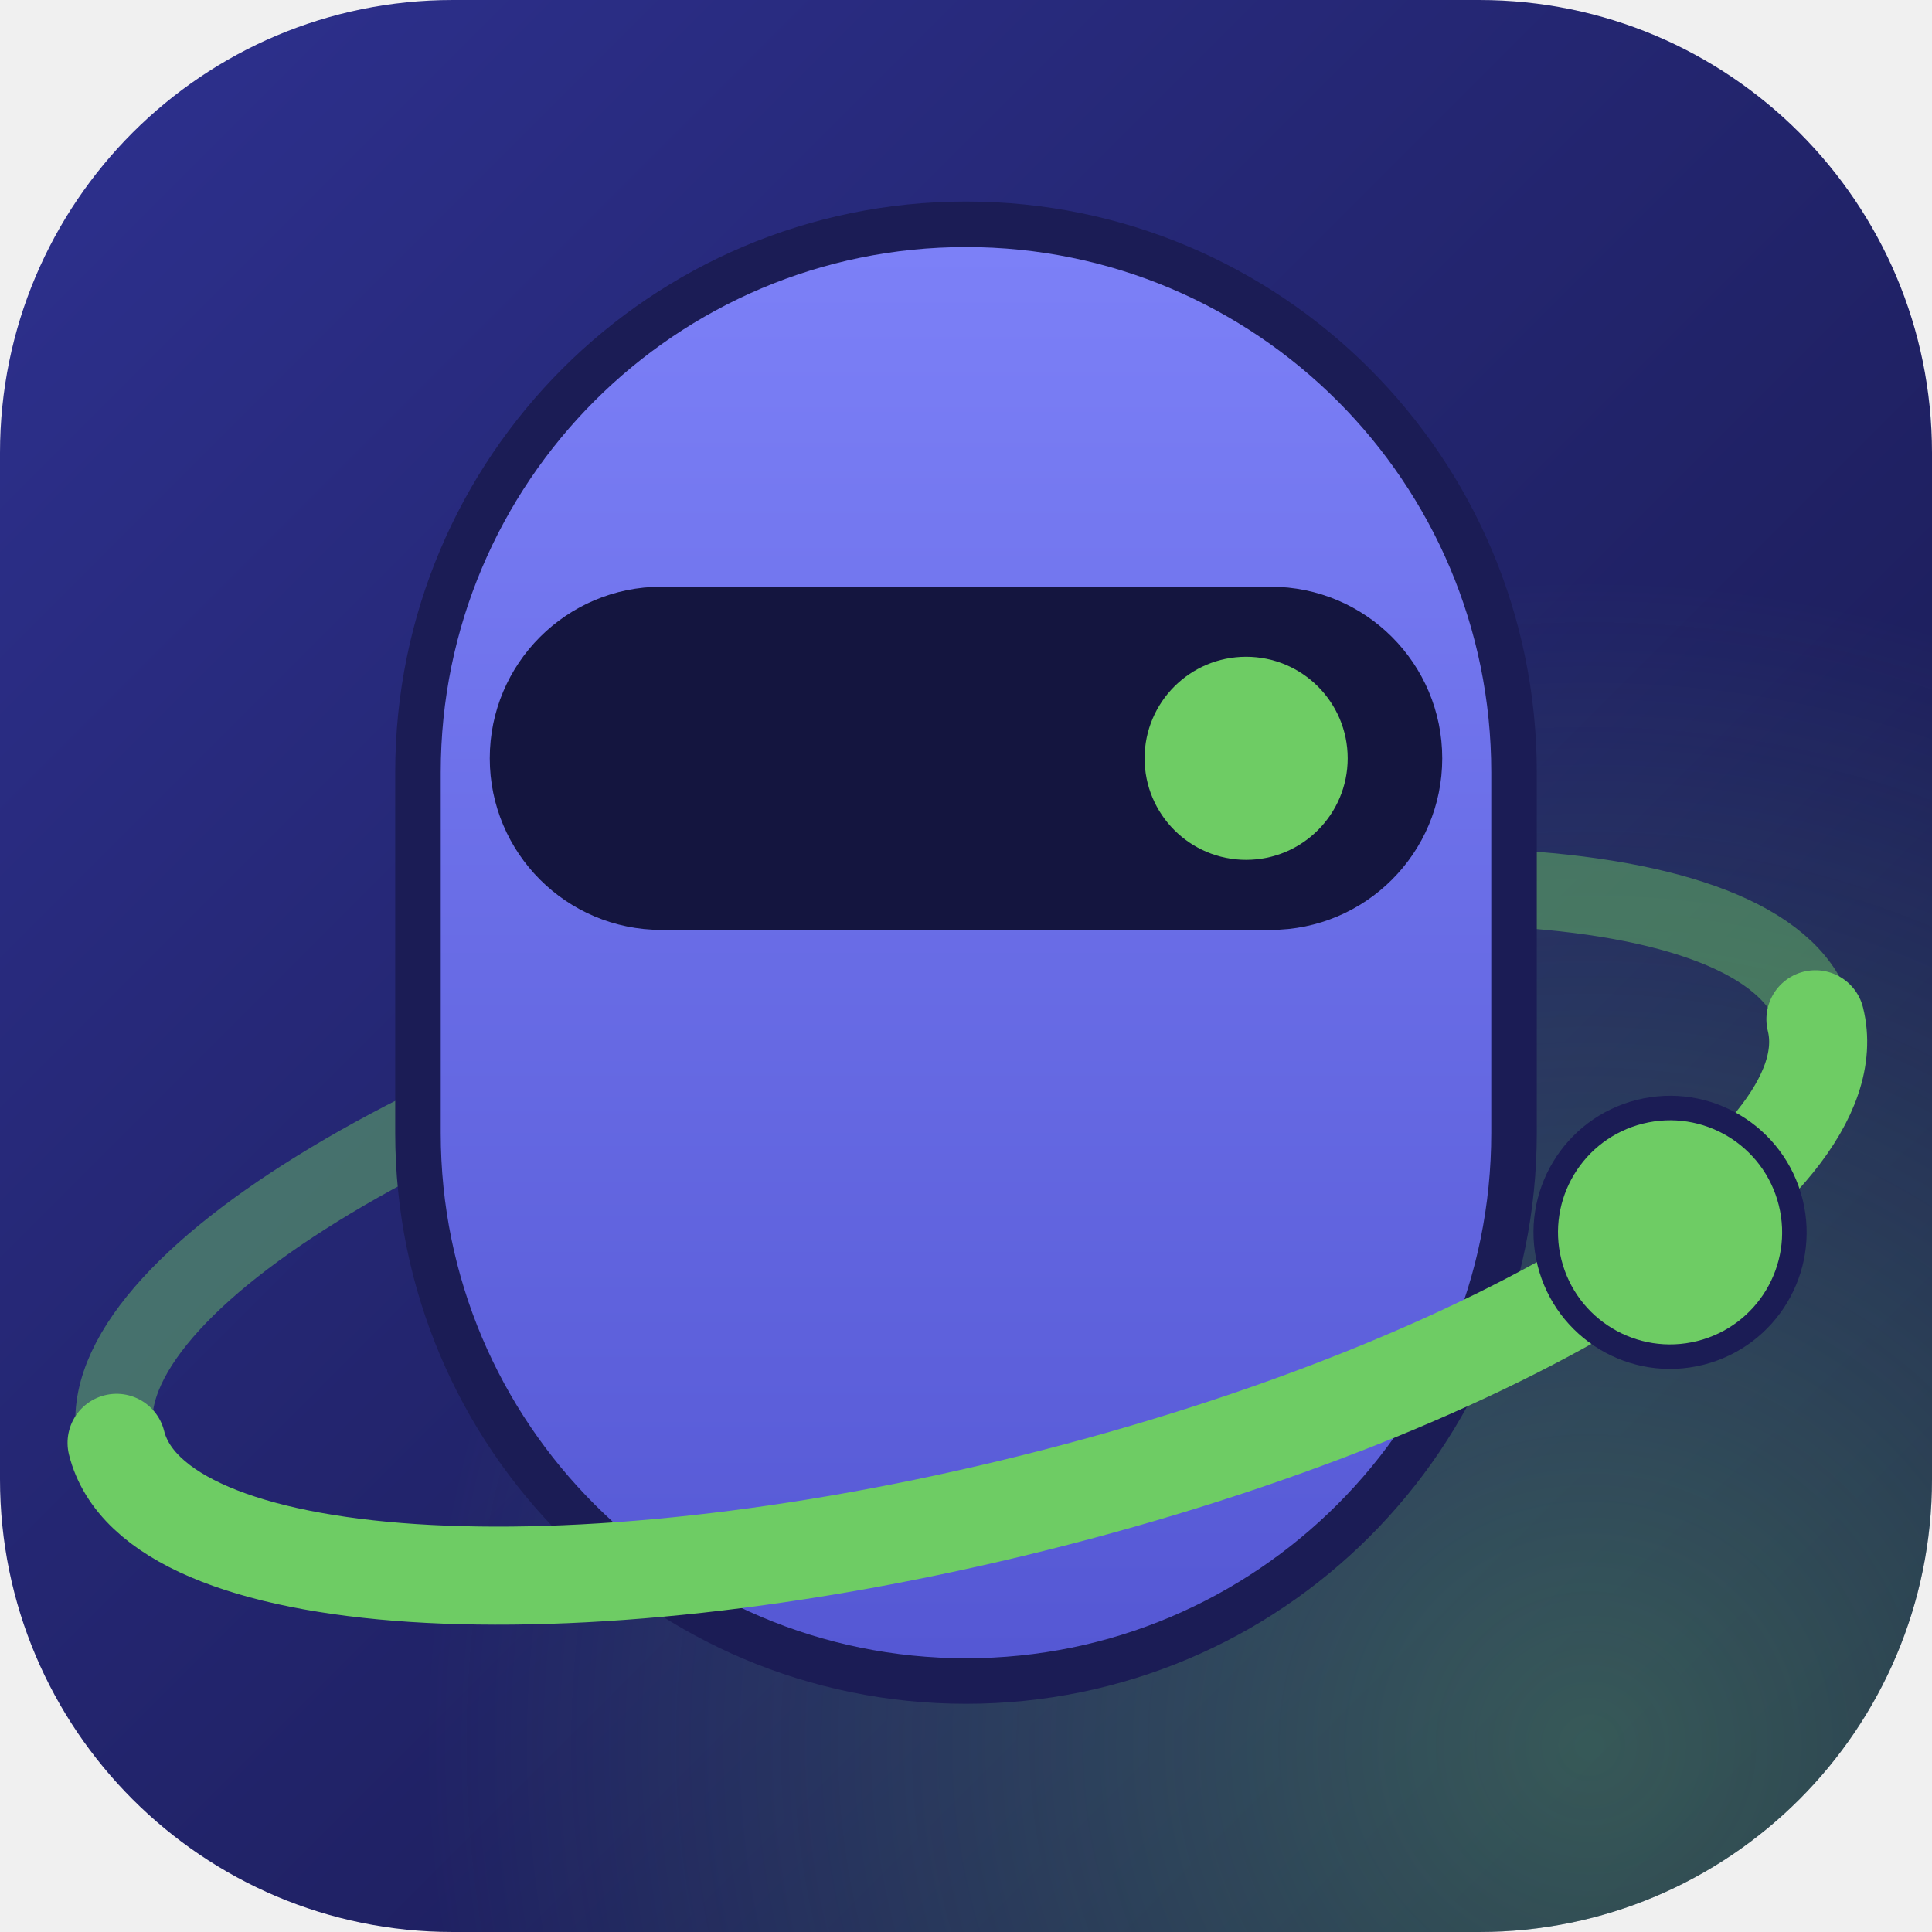
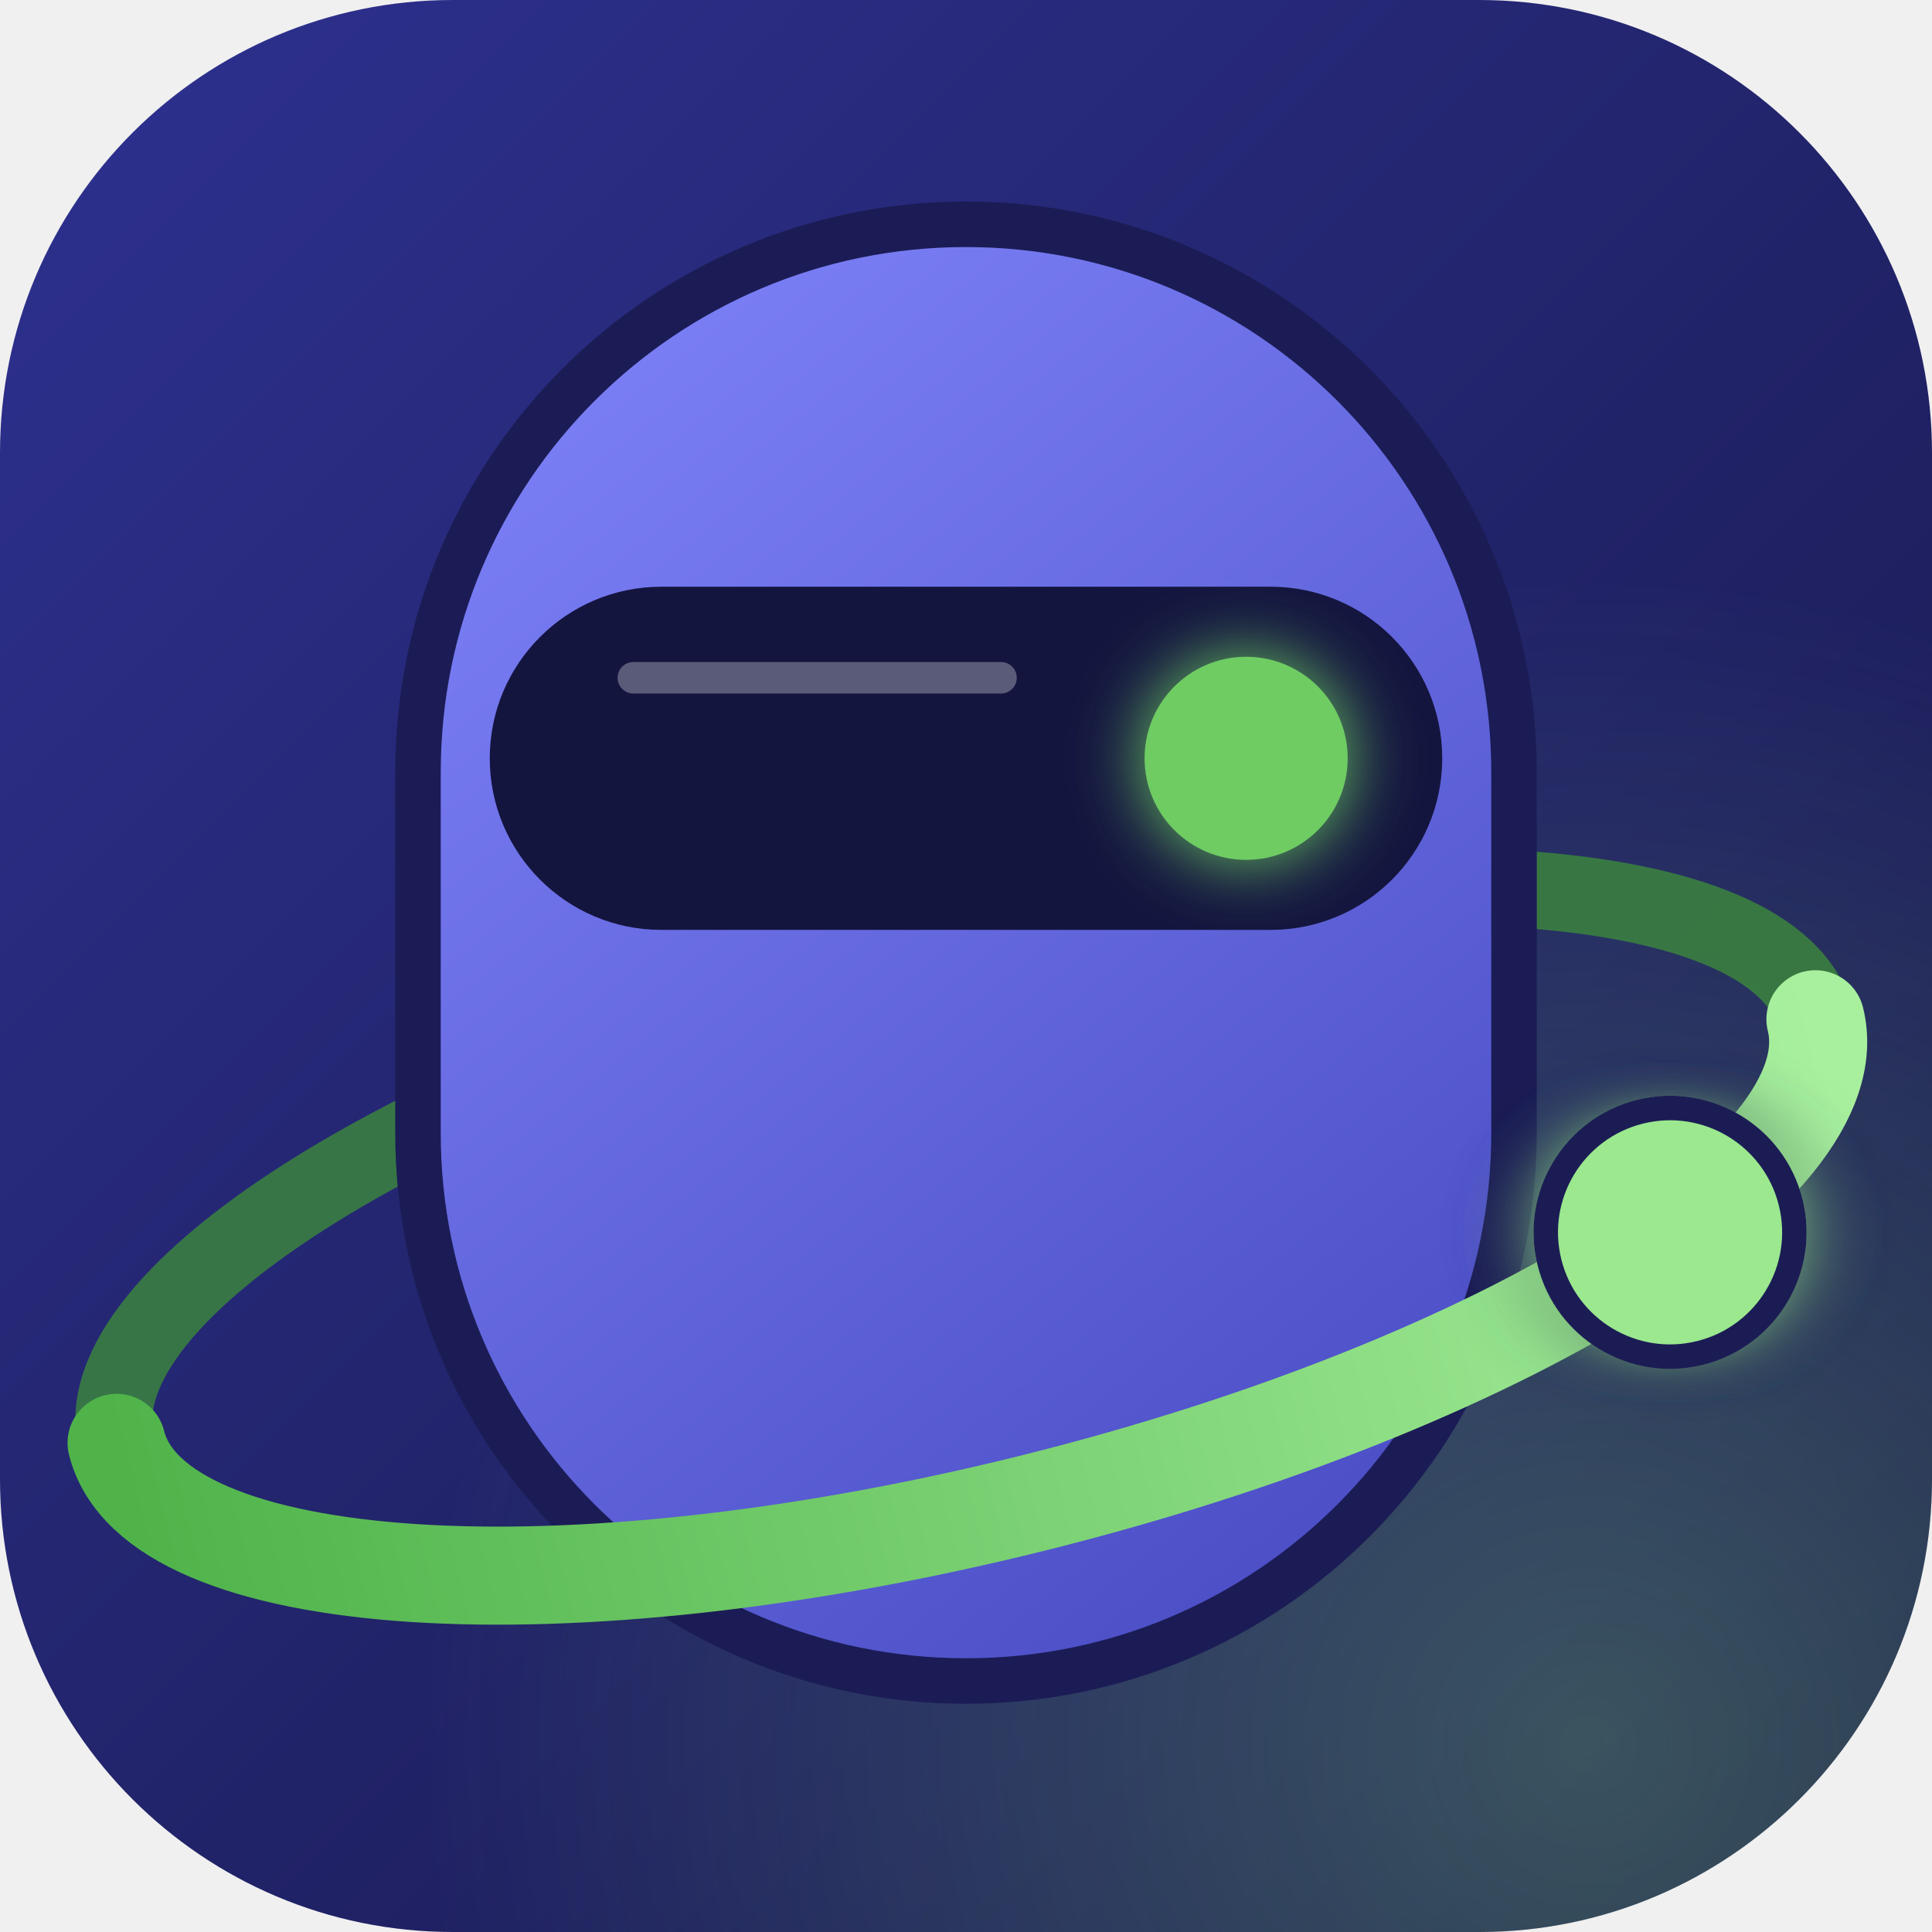
<svg xmlns="http://www.w3.org/2000/svg" viewBox="0 0 64 64">
  <defs>
    <linearGradient id="fundo" x1="0" y1="0" x2="1" y2="1">
      <stop offset="0" stop-color="#2E3190" />
      <stop offset="1" stop-color="#161747" />
    </linearGradient>
    <radialGradient id="brilho" cx="0.82" cy="0.9" r="0.6">
-       <stop offset="0" stop-color="#6ECC64" stop-opacity="0.35" />
-       <stop offset="1" stop-color="#6ECC64" stop-opacity="0" />
+       <stop offset="0" stop-color="#8FE584" stop-opacity="0.28" />
+       <stop offset="1" stop-color="#8FE584" stop-opacity="0" />
    </radialGradient>
-     <linearGradient id="corpo" x1="0" y1="0" x2="0" y2="1">
+     <linearGradient id="corpo" x1="0.2" y1="0" x2="0.8" y2="1">
      <stop offset="0" stop-color="#7C80F7" />
-       <stop offset="1" stop-color="#5558D4" />
+       <stop offset="1" stop-color="#4A4DC4" />
    </linearGradient>
+     <linearGradient id="anel" x1="0" y1="0" x2="1" y2="0">
+       <stop offset="0" stop-color="#4FB34A" />
+       <stop offset="1" stop-color="#A8F09E" />
+     </linearGradient>
+     <filter id="luz" x="-150%" y="-150%" width="400%" height="400%">
+       <feGaussianBlur stdDeviation="1" result="b" />
+       <feMerge>
+         <feMergeNode in="b" />
+         <feMergeNode in="SourceGraphic" />
+       </feMerge>
+     </filter>
  </defs>
  <rect width="64" height="64" rx="15" fill="url(#fundo)" />
  <rect width="64" height="64" rx="15" fill="url(#brilho)" />
  <g transform="translate(32 31.5) scale(1.16) translate(-32 -32)">
    <g transform="rotate(-14 32 40)">
-       <path d="M 7,40 A 25,8 0 0,1 57,40" fill="none" stroke="#6ECC64" stroke-width="2.2" stroke-linecap="round" opacity="0.45" />
+       <path d="M 7,40 A 25,8 0 0,1 57,40" fill="none" stroke="#3E8F38" stroke-width="2.2" stroke-linecap="round" opacity="0.75" />
    </g>
    <rect x="17" y="11.9" width="30" height="40.3" rx="15" fill="url(#corpo)" stroke="#1B1C55" stroke-width="2.6" paint-order="stroke" />
    <rect x="18.4" y="21.6" width="27.2" height="9.8" rx="4.9" fill="#14153F" />
-     <circle cx="40" cy="26.5" r="2.9" fill="#6ECC64" />
+     <path d="M 22.5 24.2 H 33" stroke="#FFFFFF" stroke-width="0.9" stroke-linecap="round" opacity="0.3" />
+     <circle cx="40" cy="26.5" r="2.9" fill="#6ECC64" filter="url(#luz)" />
    <g transform="rotate(-14 32 40)">
-       <path d="M 7,40 A 25,8 0 0,0 57,40" fill="none" stroke="#6ECC64" stroke-width="2.8" stroke-linecap="round" />
-       <circle cx="51.5" cy="44.9" r="3.2" fill="#6ECC64" stroke="#1B1C55" stroke-width="1.4" paint-order="stroke" />
+       <path d="M 7,40 A 25,8 0 0,0 57,40" fill="none" stroke="url(#anel)" stroke-width="2.8" stroke-linecap="round" />
+       <circle cx="51.5" cy="44.9" r="3.2" fill="#9BE88F" stroke="#1B1C55" stroke-width="1.4" paint-order="stroke" filter="url(#luz)" />
    </g>
  </g>
</svg>
